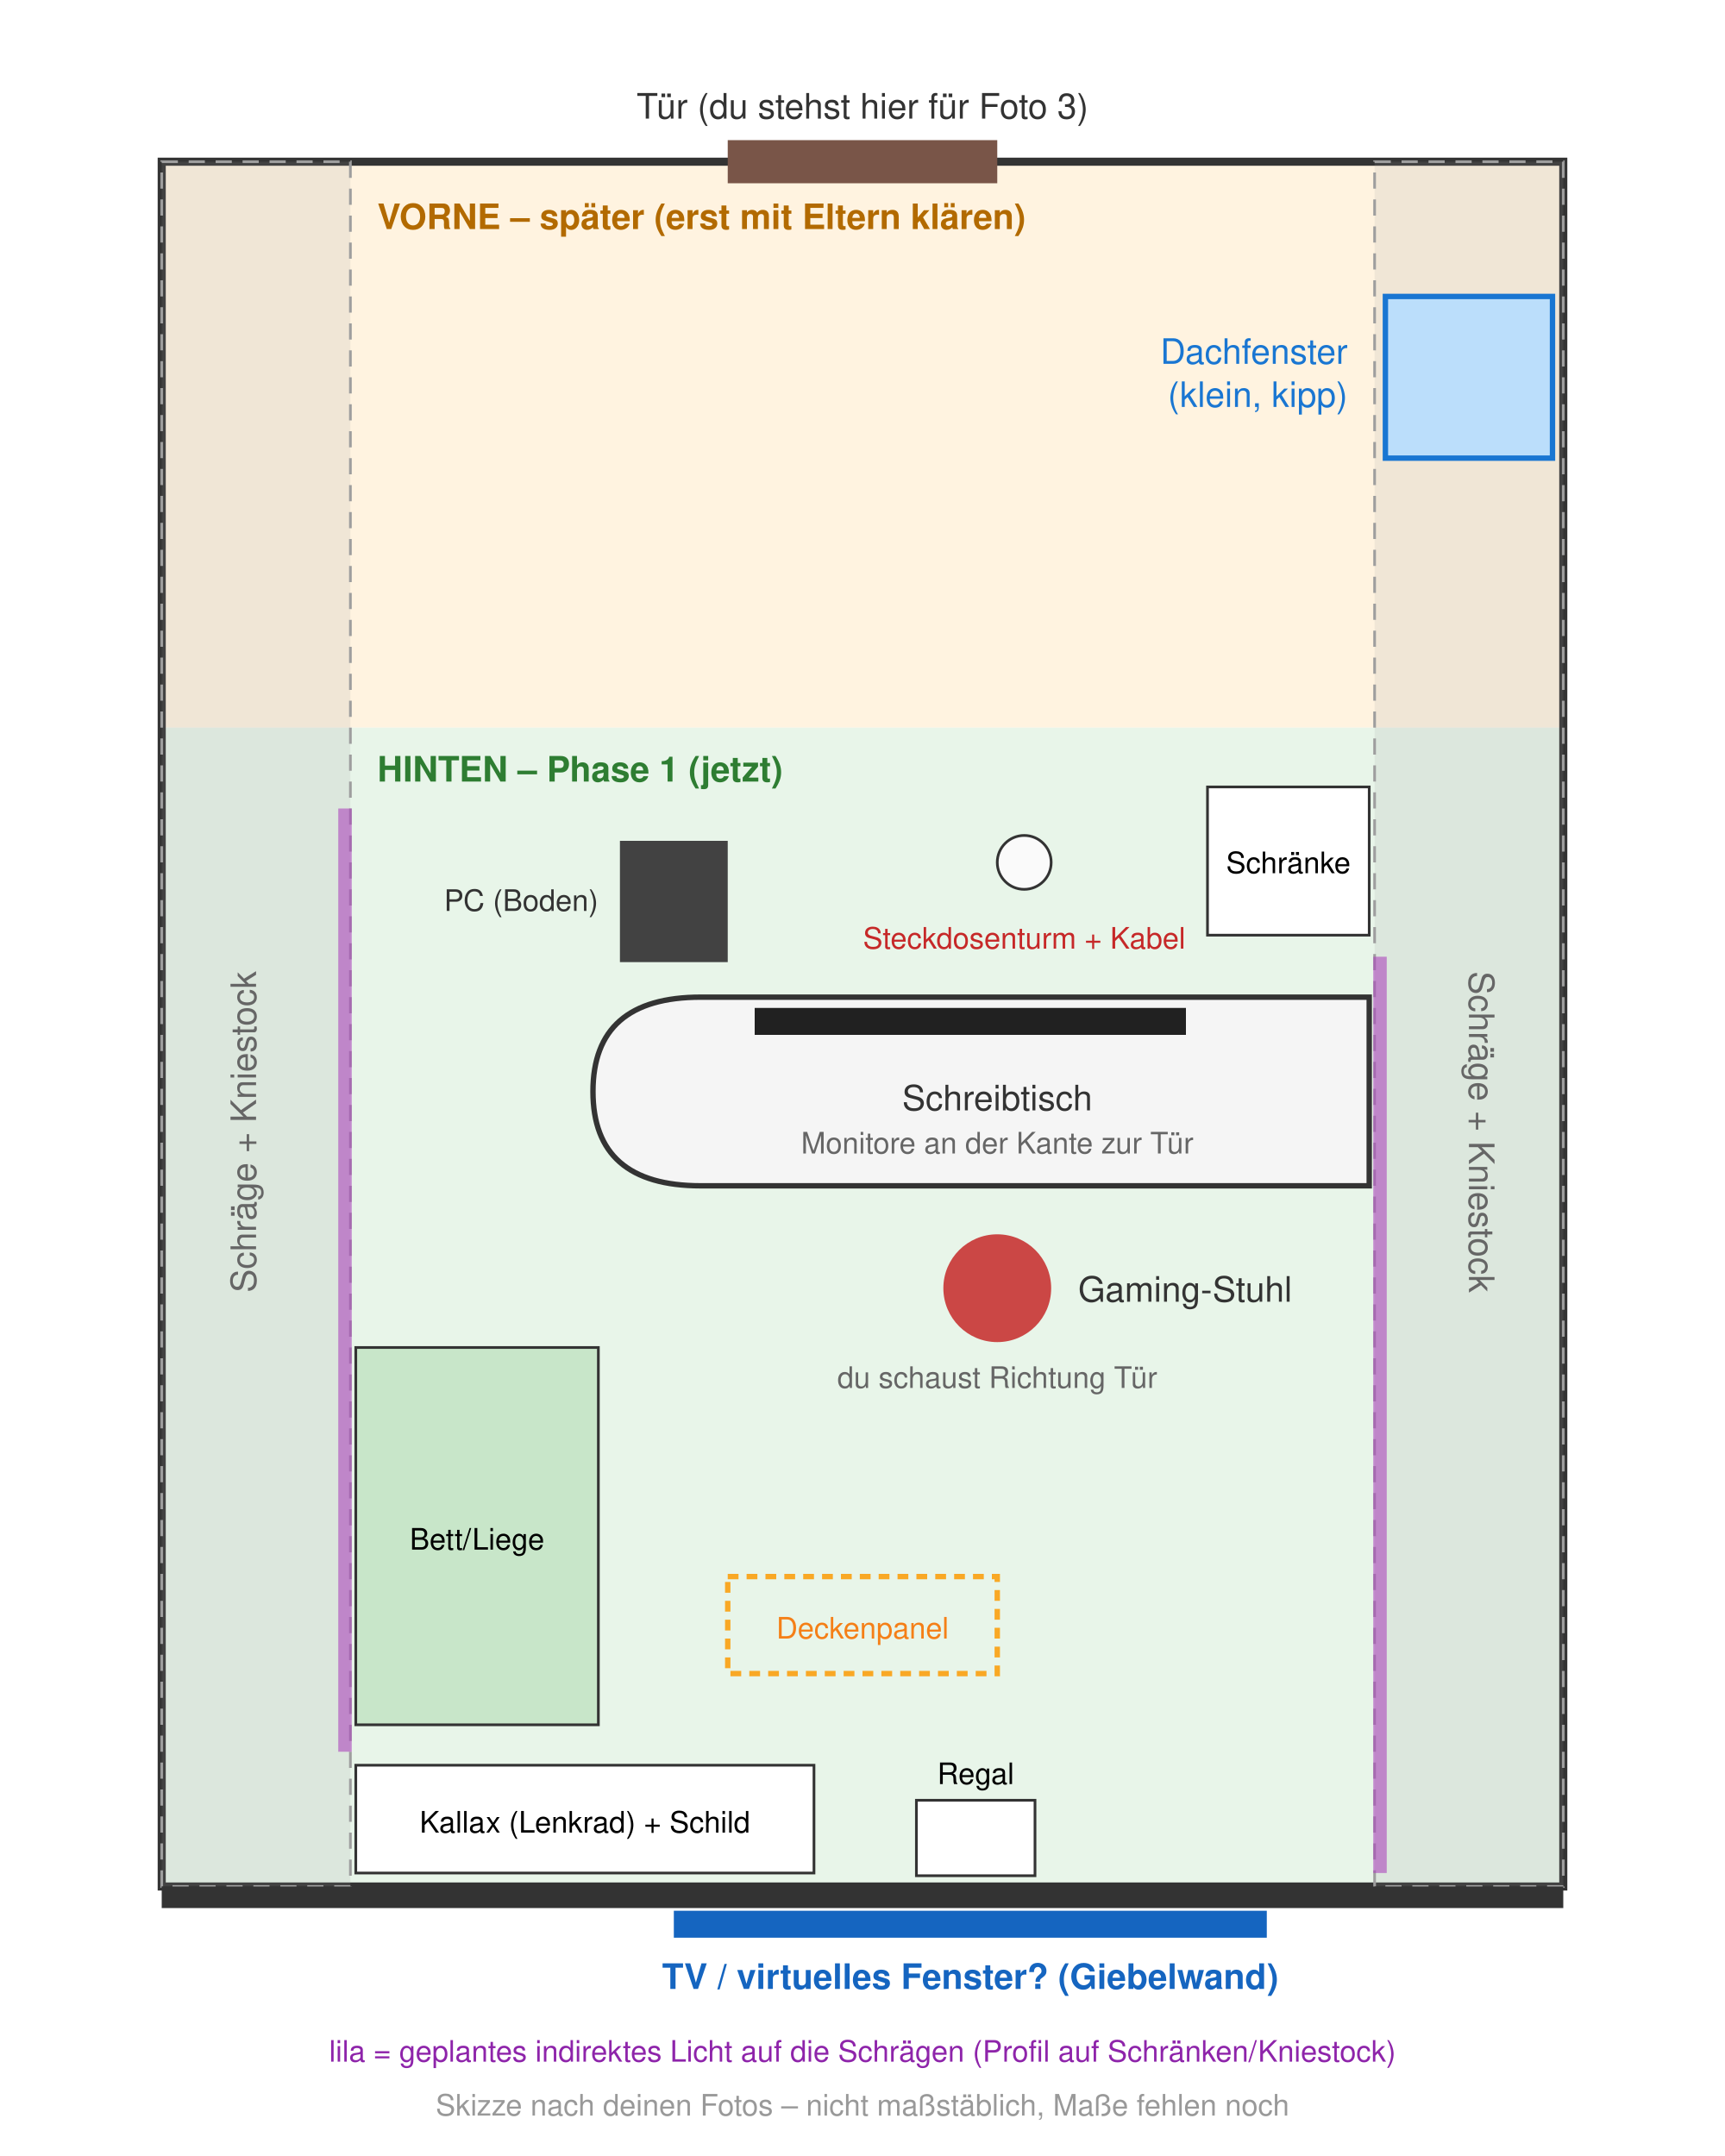
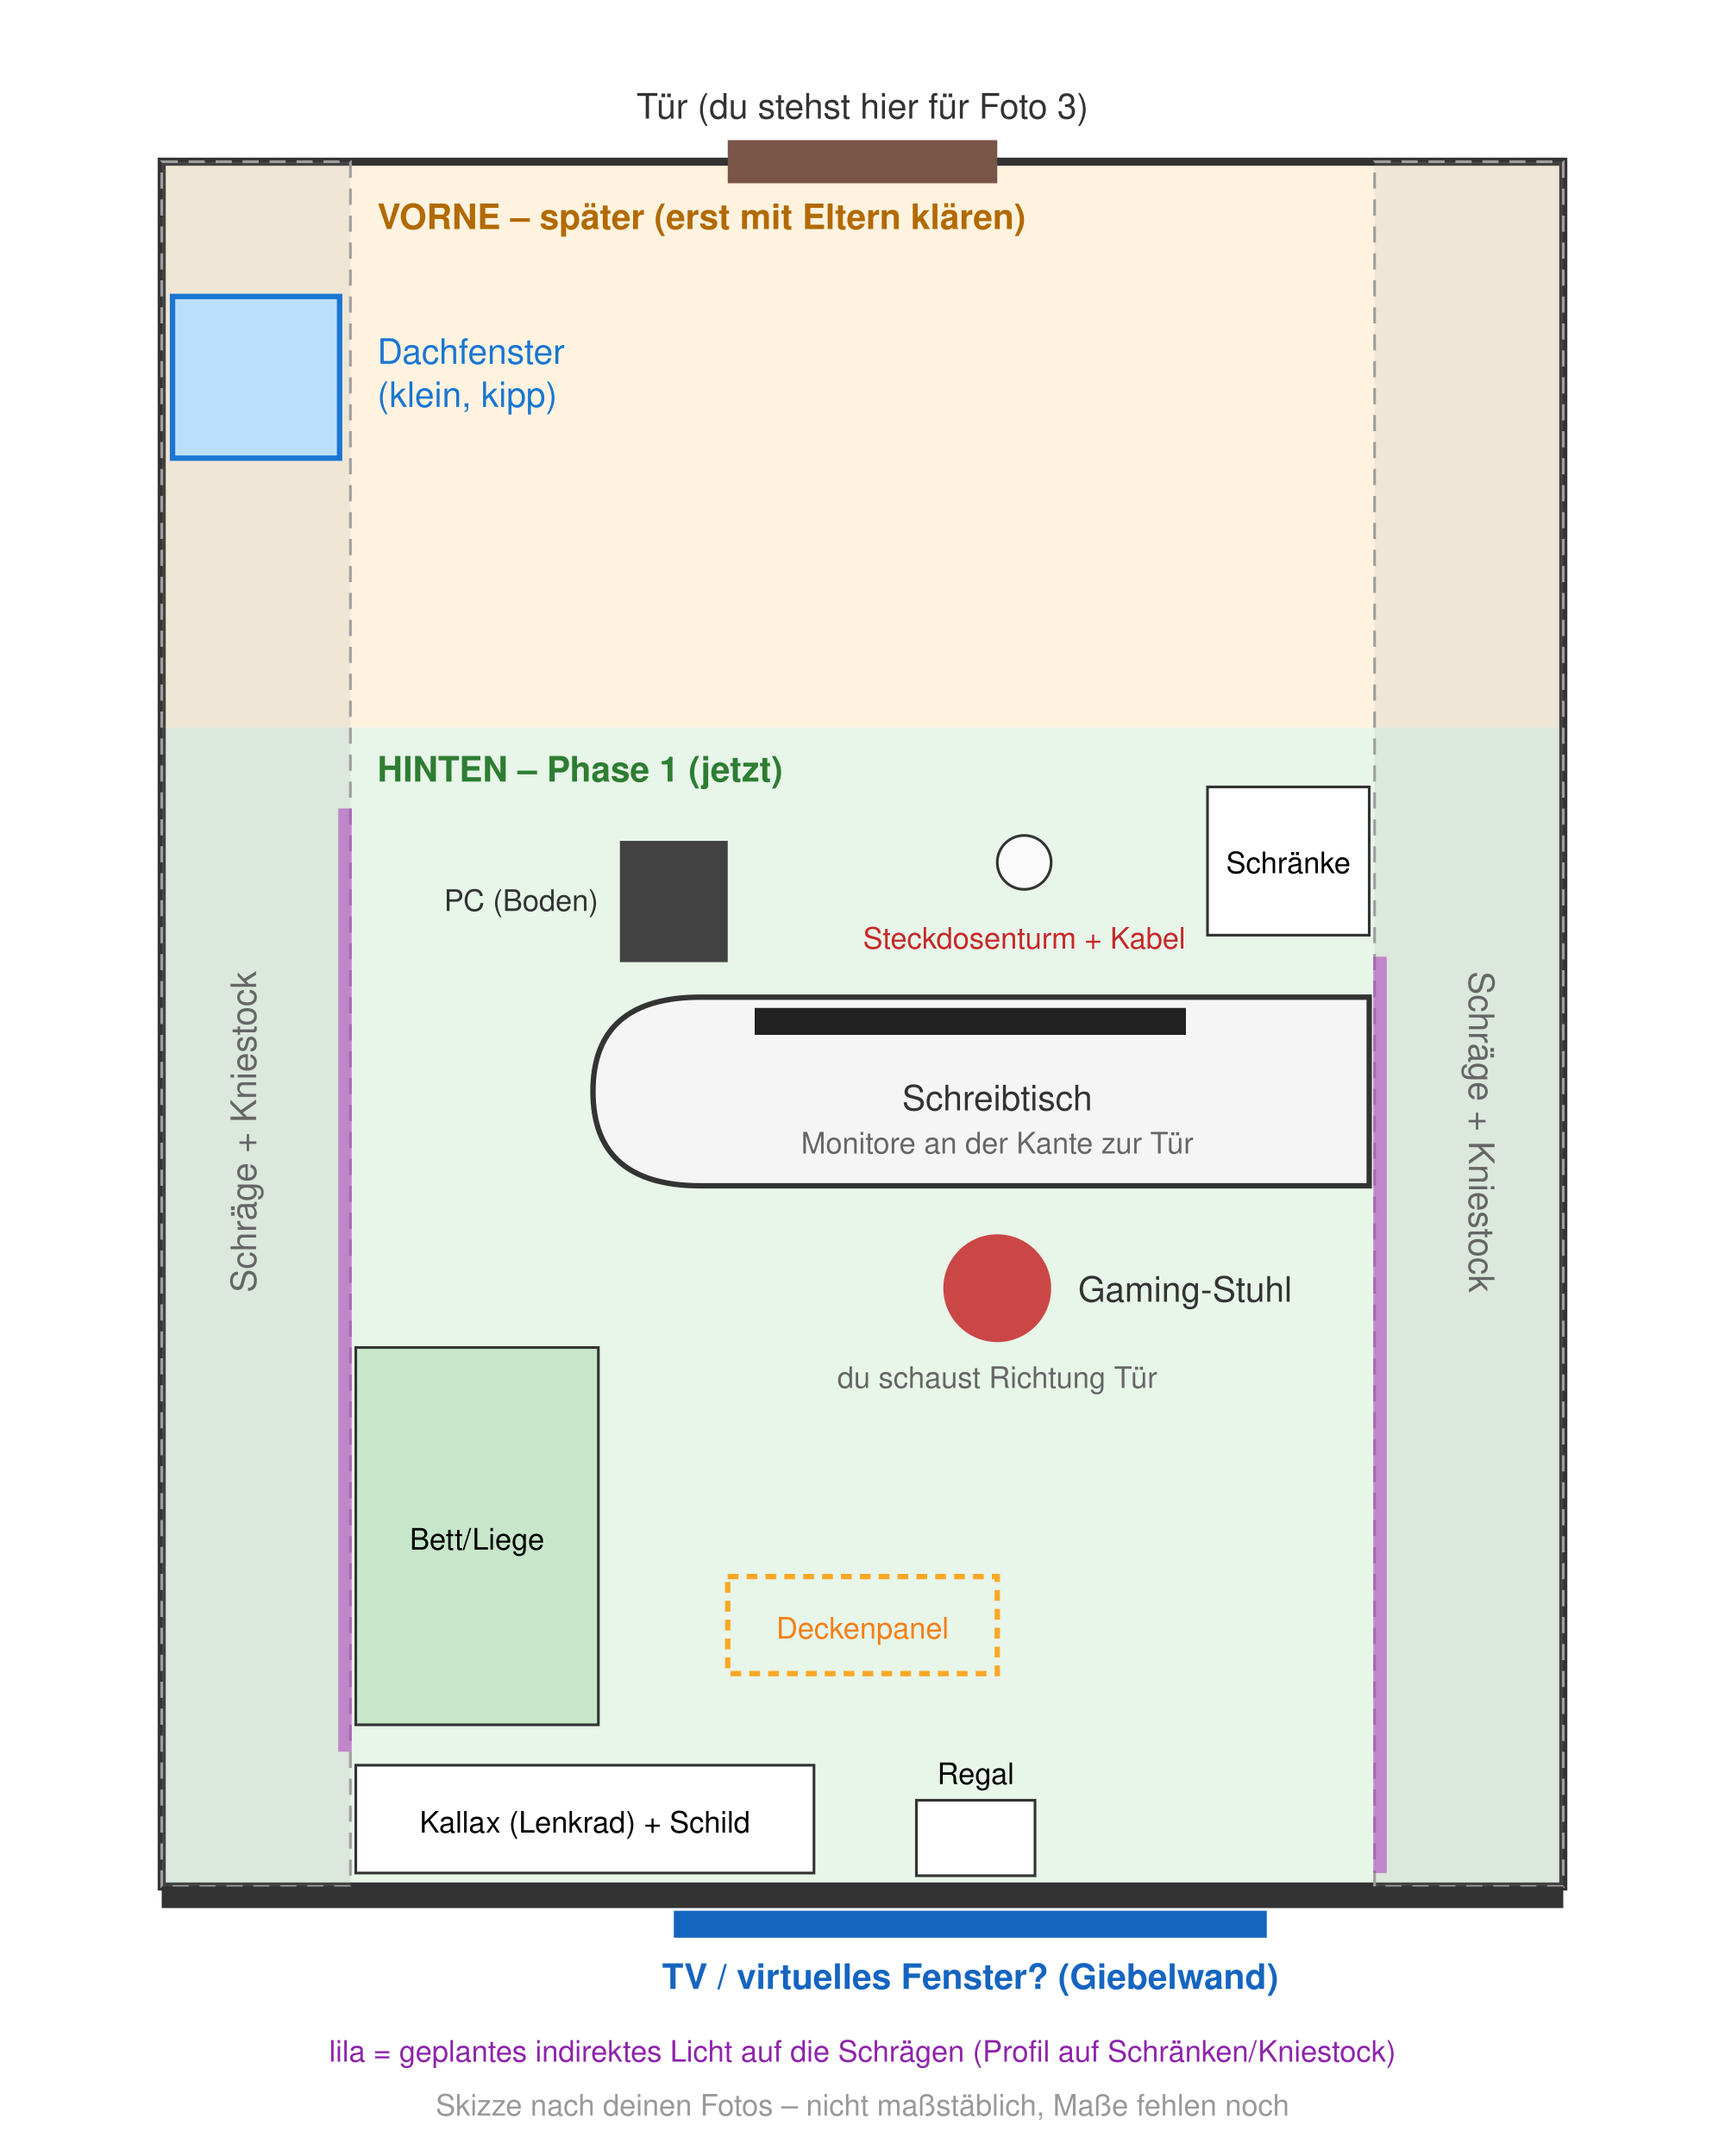
<svg xmlns="http://www.w3.org/2000/svg" viewBox="0 0 640 800" font-family="Segoe UI, Helvetica, Arial, sans-serif" font-size="13">
  <rect width="640" height="800" fill="#ffffff" />
  <rect x="60" y="60" width="520" height="210" fill="#fff3e0" />
  <rect x="60" y="270" width="520" height="430" fill="#e8f5e9" />
  <text x="140" y="85" fill="#b26a00" font-weight="600">VORNE – später (erst mit Eltern klären)</text>
  <text x="140" y="290" fill="#2e7d32" font-weight="600">HINTEN – Phase 1 (jetzt)</text>
  <rect x="60" y="60" width="520" height="640" fill="none" stroke="#333" stroke-width="3" />
  <rect x="60" y="60" width="70" height="640" fill="#9e9e9e" fill-opacity="0.15" stroke="#9e9e9e" stroke-dasharray="6 4" />
  <rect x="510" y="60" width="70" height="640" fill="#9e9e9e" fill-opacity="0.15" stroke="#9e9e9e" stroke-dasharray="6 4" />
  <text x="95" y="420" fill="#666" transform="rotate(-90 95 420)" text-anchor="middle">Schräge + Kniestock</text>
  <text x="545" y="420" fill="#666" transform="rotate(90 545 420)" text-anchor="middle">Schräge + Kniestock</text>
  <rect x="270" y="52" width="100" height="16" fill="#795548" />
  <text x="320" y="44" text-anchor="middle" fill="#333">Tür (du stehst hier für Foto 3)</text>
-   <rect x="514" y="110" width="62" height="60" fill="#bbdefb" stroke="#1976d2" stroke-width="2" />
-   <text x="500" y="135" text-anchor="end" fill="#1976d2">Dachfenster</text>
-   <text x="500" y="151" text-anchor="end" fill="#1976d2">(klein, kipp)</text>
+   <rect x="64" y="110" width="62" height="60" fill="#bbdefb" stroke="#1976d2" stroke-width="2" />
+   <text x="140" y="135" fill="#1976d2">Dachfenster</text>
+   <text x="140" y="151" fill="#1976d2">(klein, kipp)</text>
  <rect x="230" y="312" width="40" height="45" fill="#424242" />
  <text x="222" y="338" text-anchor="end" fill="#333" font-size="11">PC (Boden)</text>
  <circle cx="380" cy="320" r="10" fill="#fafafa" stroke="#333" />
  <text x="380" y="352" text-anchor="middle" fill="#c62828" font-size="11">Steckdosenturm + Kabel</text>
  <rect x="448" y="292" width="60" height="55" fill="#ffffff" stroke="#333" />
  <text x="478" y="324" text-anchor="middle" font-size="11">Schränke</text>
  <path d="M508 370 H 260 Q 220 370 220 405 Q 220 440 260 440 H 508 Z" fill="#f5f5f5" stroke="#333" stroke-width="2" />
  <rect x="280" y="374" width="160" height="10" fill="#212121" />
  <text x="370" y="412" text-anchor="middle" fill="#333">Schreibtisch</text>
  <text x="370" y="428" text-anchor="middle" fill="#666" font-size="11">Monitore an der Kante zur Tür</text>
  <circle cx="370" cy="478" r="20" fill="#c62828" fill-opacity="0.85" />
  <text x="400" y="483" fill="#333">Gaming-Stuhl</text>
  <text x="370" y="515" text-anchor="middle" fill="#666" font-size="11">du schaust Richtung Tür</text>
  <rect x="132" y="500" width="90" height="140" fill="#c8e6c9" stroke="#333" />
  <text x="177" y="575" text-anchor="middle" font-size="11">Bett/Liege</text>
  <rect x="60" y="700" width="520" height="8" fill="#333" />
  <rect x="132" y="655" width="170" height="40" fill="#ffffff" stroke="#333" />
  <text x="217" y="680" text-anchor="middle" font-size="11">Kallax (Lenkrad) + Schild</text>
  <rect x="340" y="668" width="44" height="28" fill="#ffffff" stroke="#333" />
  <text x="362" y="662" text-anchor="middle" font-size="11">Regal</text>
  <rect x="270" y="585" width="100" height="36" fill="none" stroke="#f9a825" stroke-width="2" stroke-dasharray="4 3" />
  <text x="320" y="608" text-anchor="middle" fill="#f57f17" font-size="11">Deckenpanel</text>
  <rect x="250" y="709" width="220" height="10" fill="#1565c0" />
  <text x="360" y="738" text-anchor="middle" fill="#1565c0" font-weight="600">TV / virtuelles Fenster? (Giebelwand)</text>
  <line x1="128" y1="300" x2="128" y2="650" stroke="#ab47bc" stroke-width="5" stroke-opacity="0.6" />
  <line x1="512" y1="355" x2="512" y2="695" stroke="#ab47bc" stroke-width="5" stroke-opacity="0.6" />
  <text x="320" y="765" text-anchor="middle" fill="#8e24aa" font-size="11">lila = geplantes indirektes Licht auf die Schrägen (Profil auf Schränken/Kniestock)</text>
  <text x="320" y="785" text-anchor="middle" fill="#999" font-size="11">Skizze nach deinen Fotos – nicht maßstäblich, Maße fehlen noch</text>
</svg>
